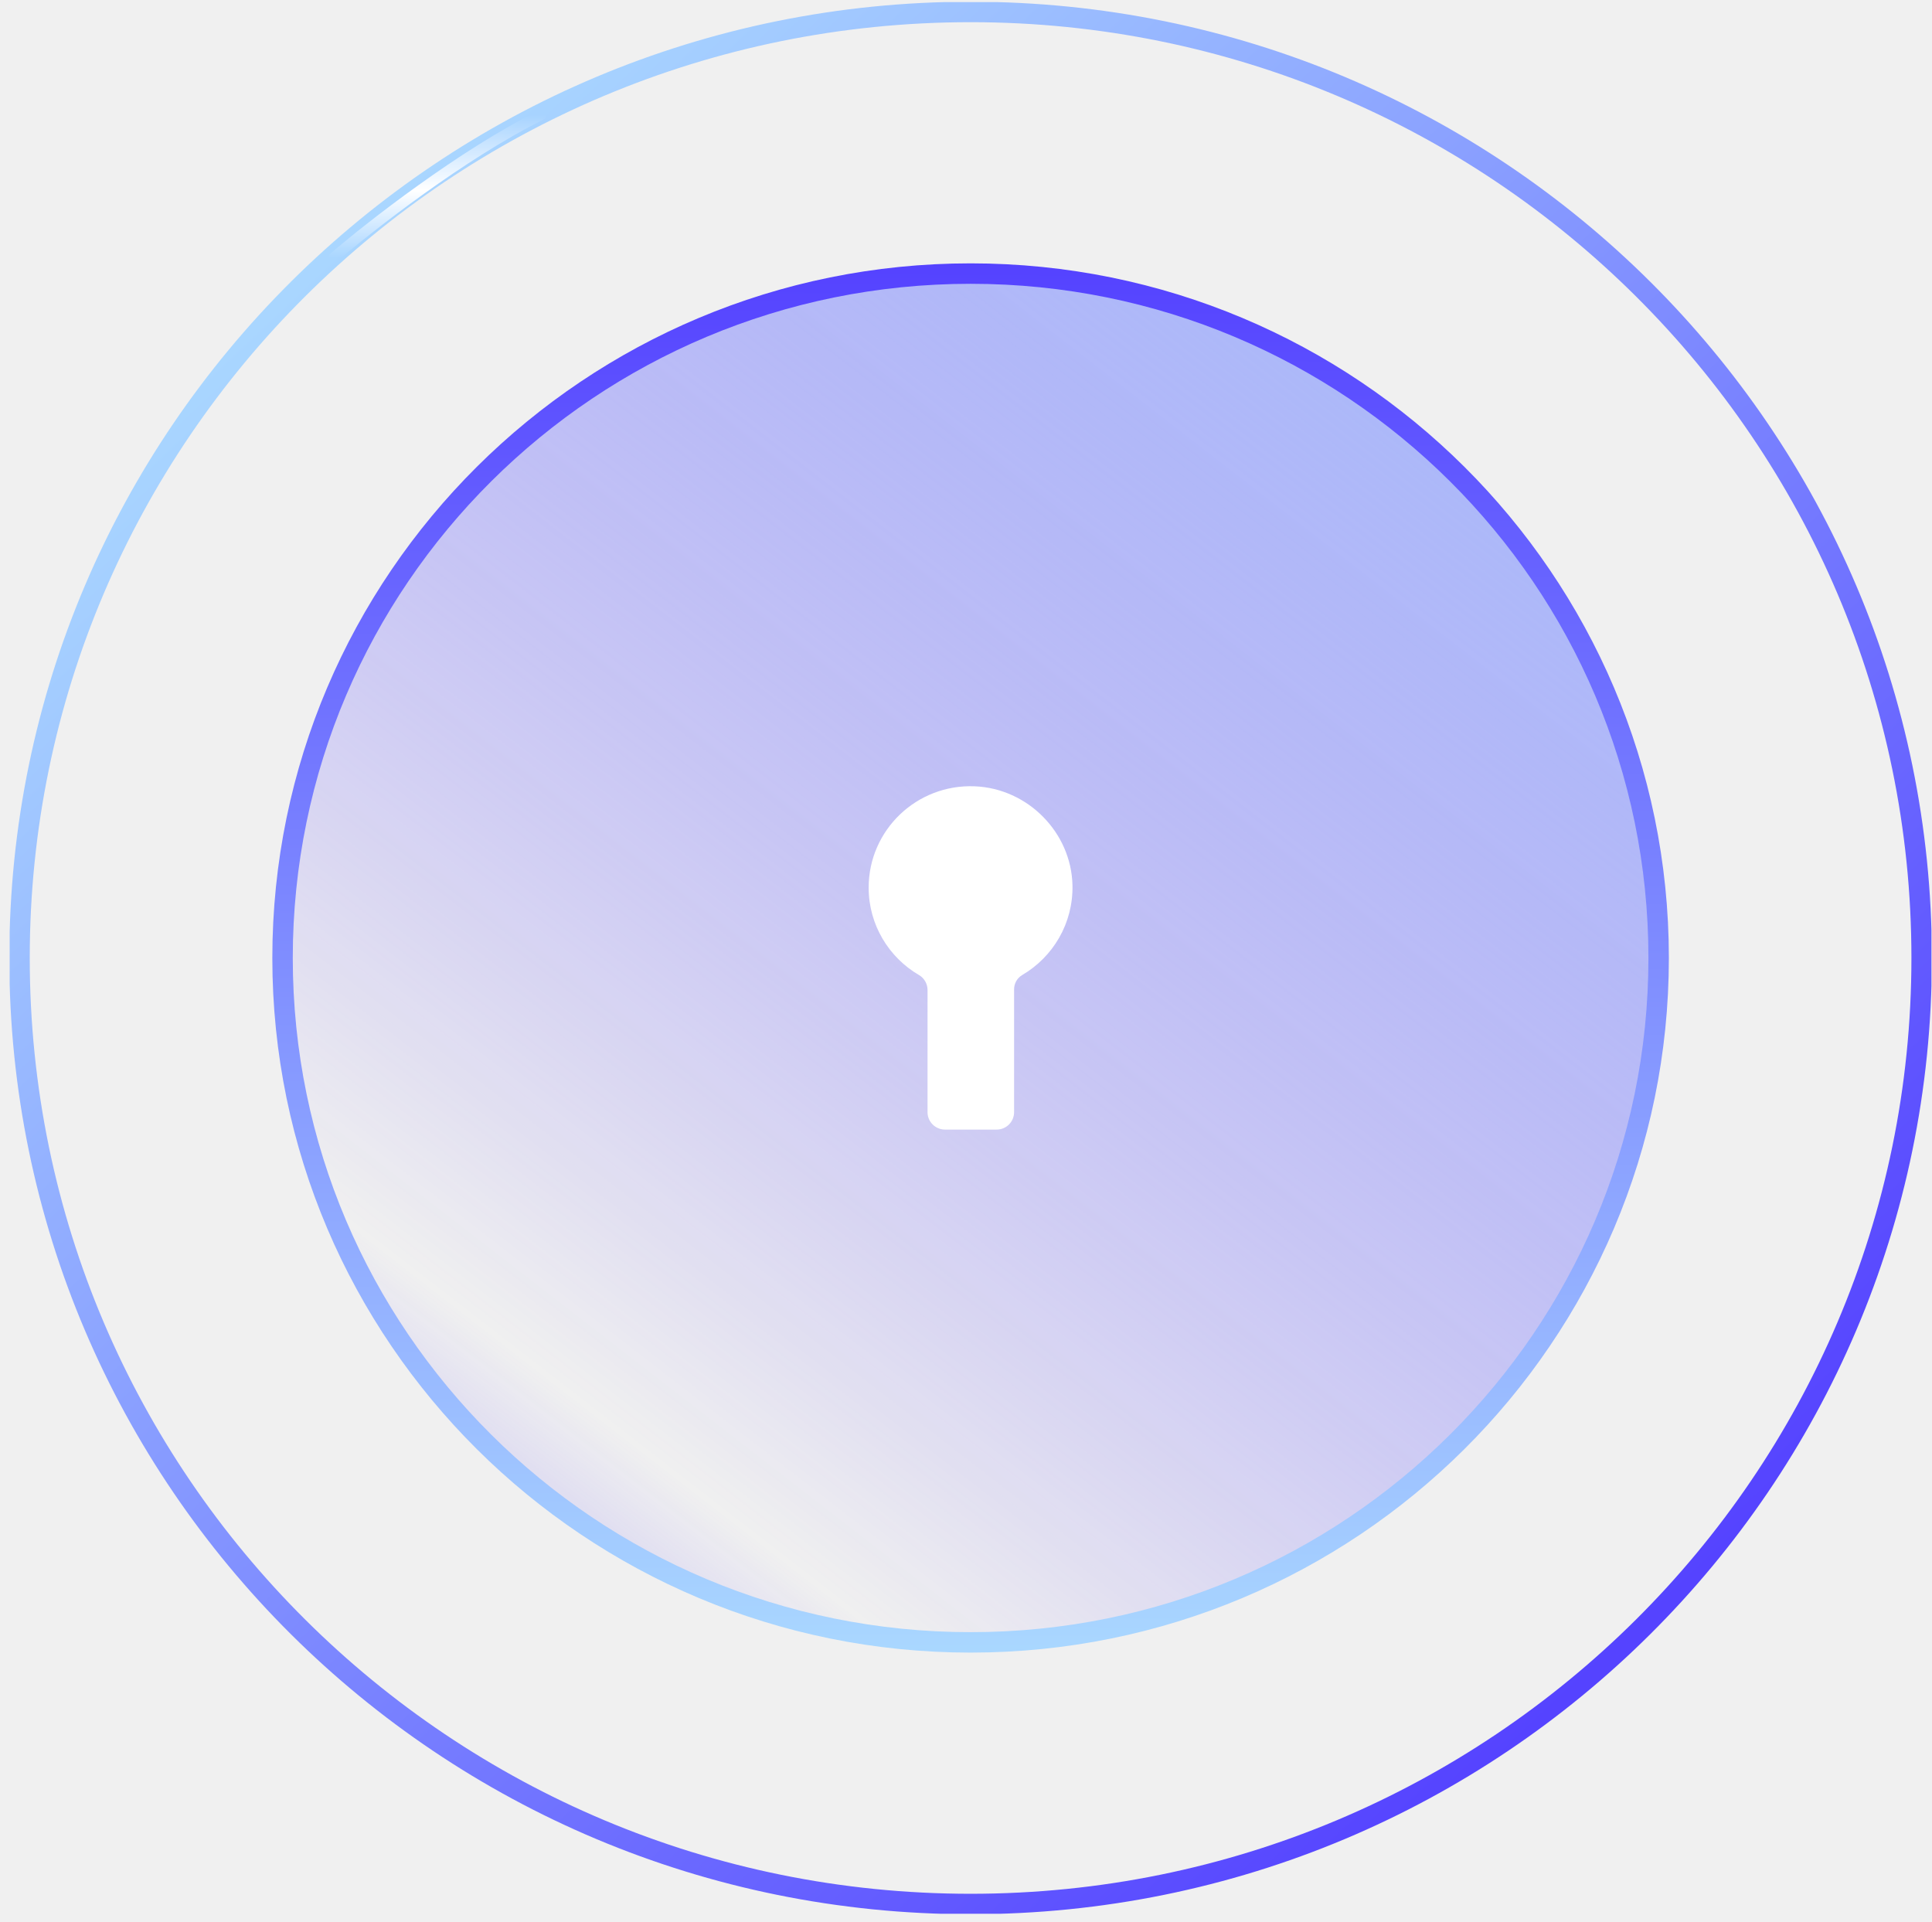
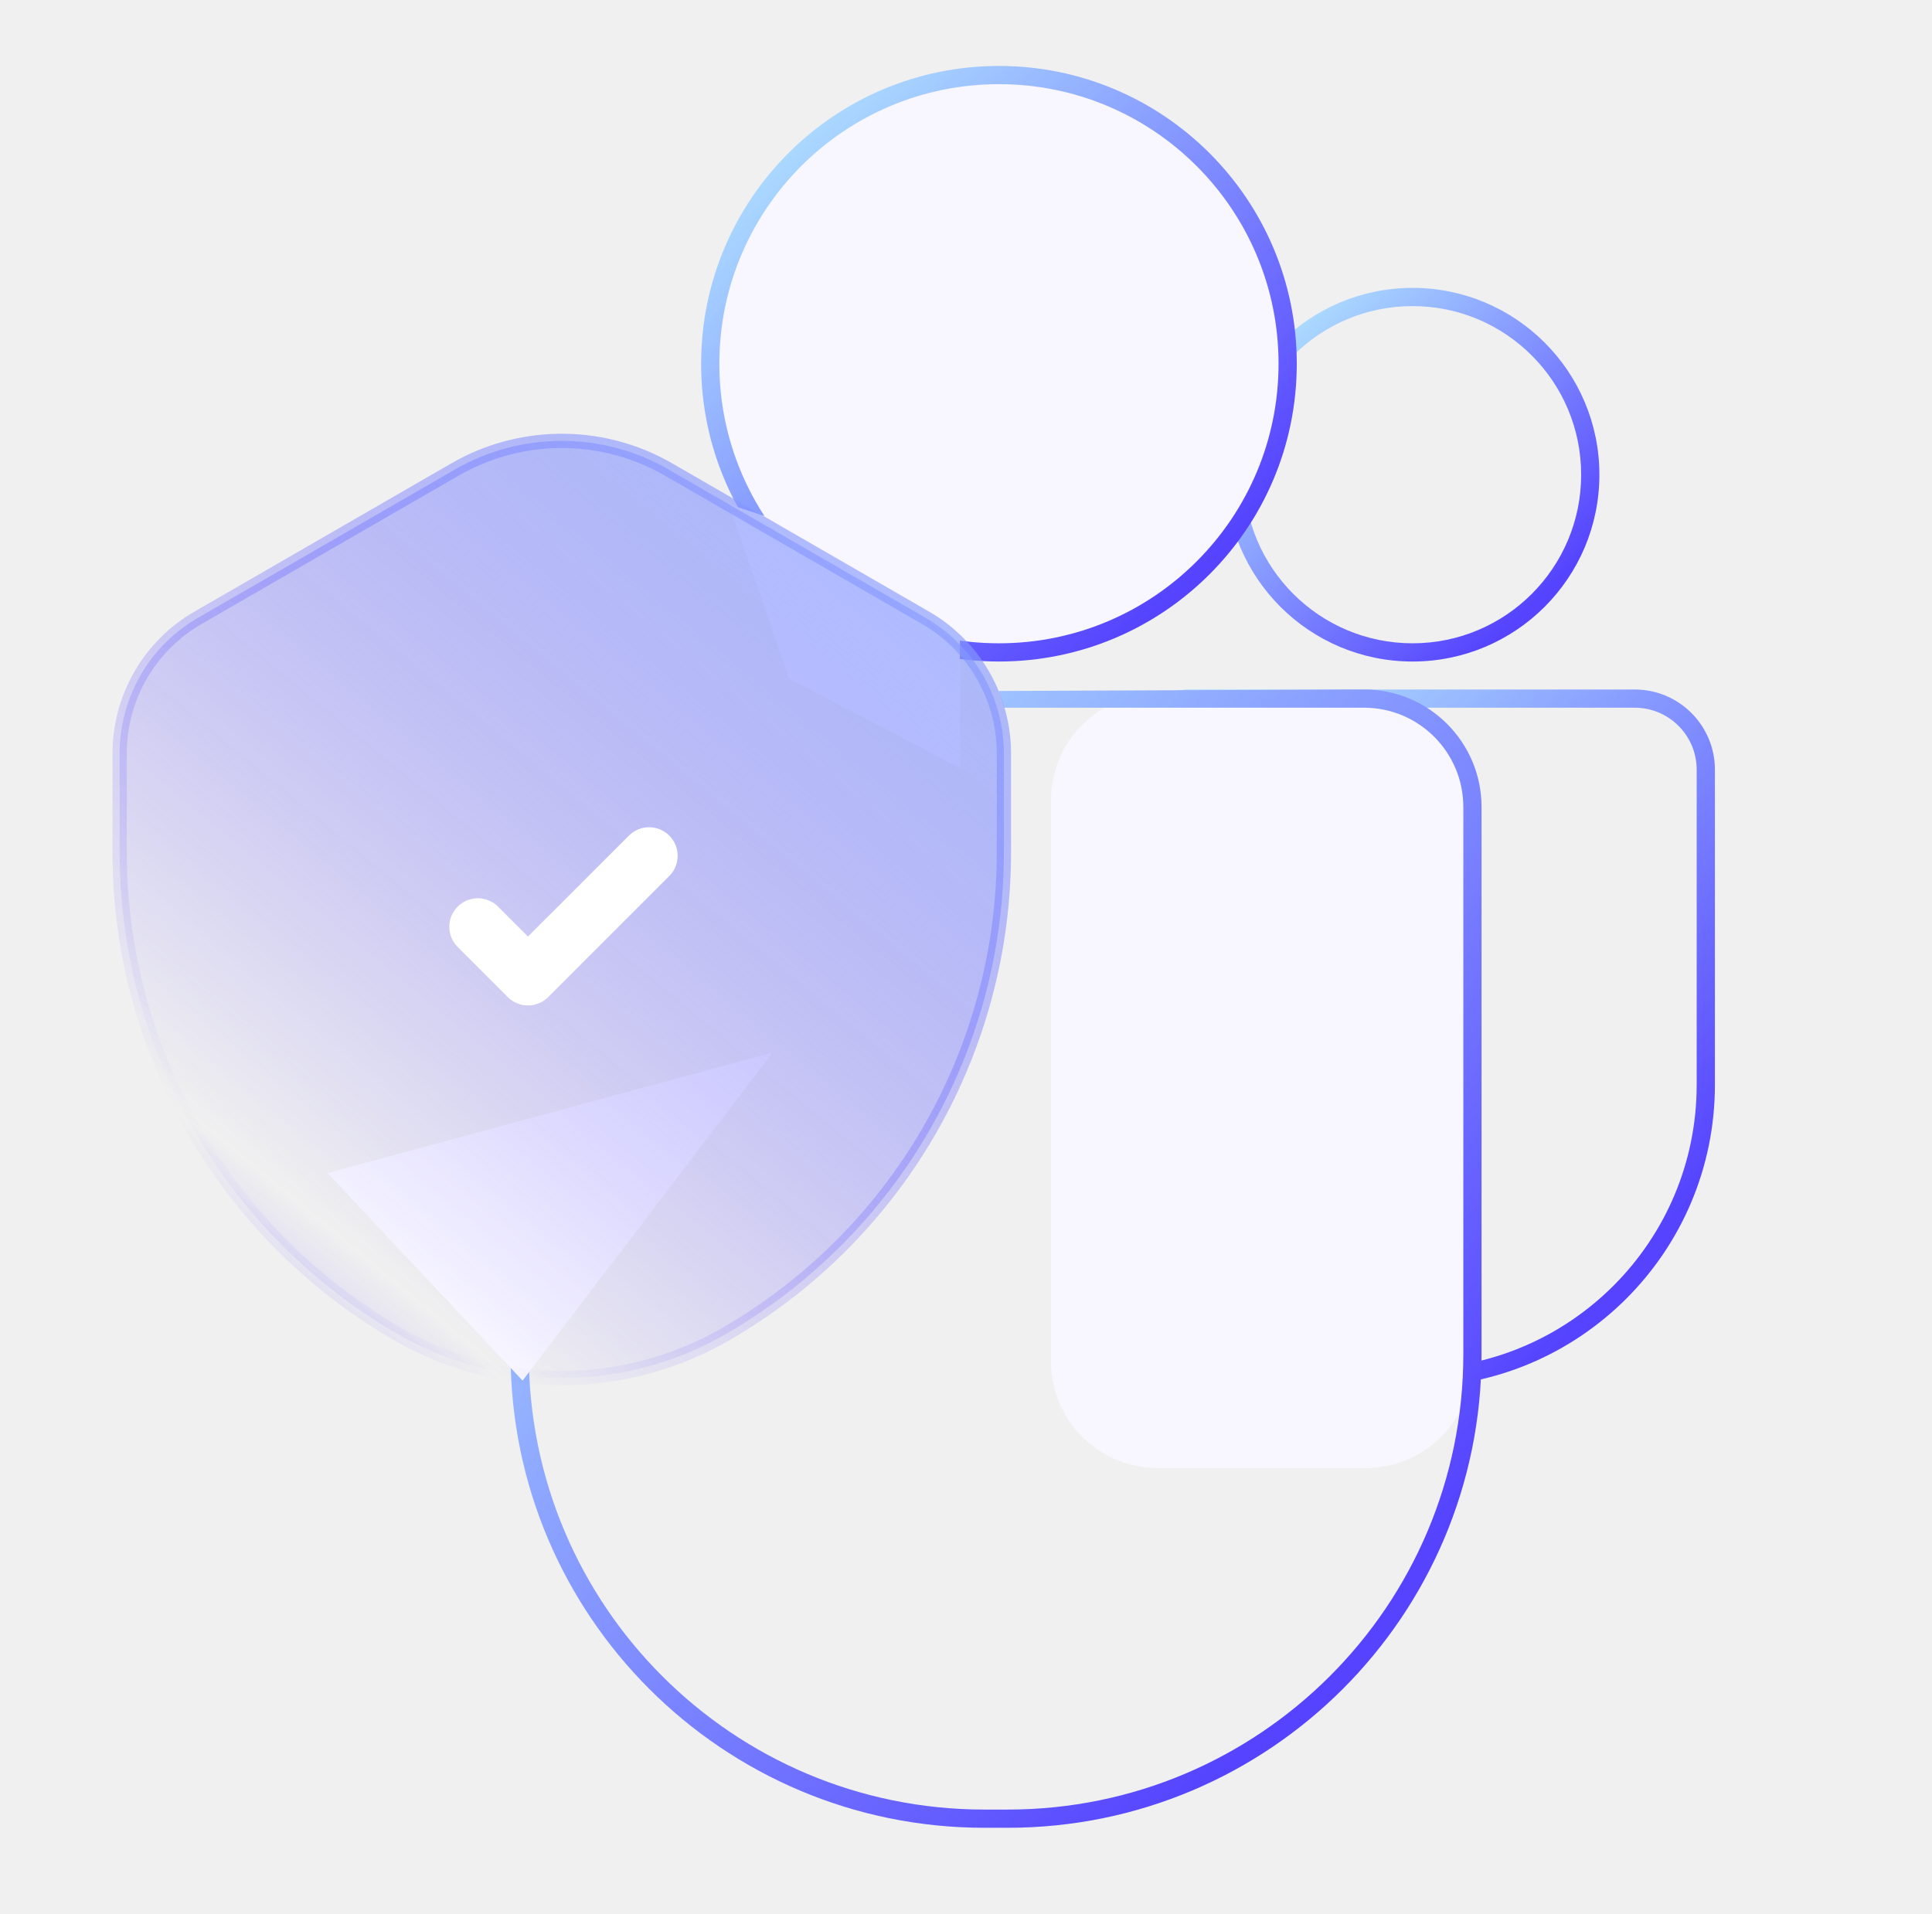
- <svg xmlns="http://www.w3.org/2000/svg" width="189" height="188" viewBox="0 0 189 188" fill="none">
-   <g clip-path="url(#clip0_458_12317)">
-     <path d="M94.948 186.257C146.332 186.257 187.987 144.824 187.987 93.713C187.987 42.603 146.332 1.17 94.948 1.17C43.565 1.17 1.91 42.603 1.91 93.713C1.91 144.824 43.565 186.257 94.948 186.257Z" stroke="url(#paint0_linear_458_12317)" stroke-width="2" stroke-miterlimit="10" />
-     <path d="M94.95 160.664C132.124 160.664 162.259 130.689 162.259 93.713C162.259 56.737 132.124 26.762 94.95 26.762C57.776 26.762 27.641 56.737 27.641 93.713C27.641 130.689 57.776 160.664 94.95 160.664Z" fill="url(#paint1_linear_458_12317)" stroke="url(#paint2_linear_458_12317)" stroke-width="2" stroke-miterlimit="10" />
-     <path d="M100.006 95.377C103.002 93.618 104.993 90.34 104.916 86.6C104.8 81.437 100.547 77.13 95.357 76.919C89.664 76.688 84.977 81.216 84.977 86.831C84.977 90.474 86.958 93.666 89.906 95.387C90.418 95.685 90.737 96.243 90.737 96.839V108.798C90.737 109.74 91.501 110.5 92.448 110.5H97.493C98.44 110.5 99.204 109.74 99.204 108.798V96.819C99.194 96.223 99.494 95.675 100.006 95.377Z" fill="white" />
-     <path d="M32.656 25.182C36.2 22.138 45.221 15.088 52.953 11.242" stroke="url(#paint3_linear_458_12317)" stroke-linecap="round" />
-   </g>
+ <svg xmlns="http://www.w3.org/2000/svg" width="212" height="210" viewBox="0 0 212 210" fill="none">
+   <path d="M186.178 84.468C186.178 80.829 183.321 77.858 179.728 77.676L179.377 77.667H130.622C126.866 77.667 123.821 80.712 123.821 84.468V119.054C123.821 136.274 137.78 150.233 155 150.233C172.219 150.233 186.178 136.274 186.178 119.054V84.468ZM188.178 119.054C188.178 137.378 173.324 152.233 155 152.233C136.675 152.233 121.821 137.378 121.821 119.054V84.468C121.821 79.608 125.761 75.667 130.622 75.667H179.377L179.831 75.679C184.481 75.915 188.178 79.759 188.178 84.468V119.054Z" fill="url(#paint0_linear_1115_78737)" />
+   <path d="M115.326 87.827C115.326 81.355 120.572 76.109 127.043 76.109H149.855C156.326 76.109 161.573 81.355 161.573 87.827V149.392C161.573 155.863 156.326 161.109 149.855 161.109H127.043C120.572 161.109 115.326 155.863 115.326 149.392V87.827Z" fill="#F8F7FF" />
+   <path d="M173.502 52.096C173.502 41.877 165.218 33.593 154.999 33.593C144.781 33.594 136.498 41.877 136.497 52.096C136.497 62.314 144.781 70.598 154.999 70.598C165.218 70.598 173.502 62.314 173.502 52.096ZM175.502 52.096C175.502 63.419 166.322 72.598 154.999 72.598C143.676 72.598 134.497 63.419 134.497 52.096C134.498 40.773 143.676 31.594 154.999 31.593C166.322 31.593 175.502 40.773 175.502 52.096Z" fill="url(#paint1_linear_1115_78737)" />
+   <path d="M56.026 148.594V135.113H58.026V148.594C58.026 176.205 80.409 198.588 108.02 198.588H110.578C138.189 198.588 160.572 176.205 160.572 148.594V88.566C160.572 82.547 155.692 77.667 149.673 77.667L110.196 77.667L109.591 75.829L149.673 75.667C156.797 75.667 162.572 81.442 162.572 88.566V148.594C162.572 177.31 139.293 200.588 110.578 200.588H108.02C79.304 200.588 56.026 177.31 56.026 148.594Z" fill="url(#paint2_linear_1115_78737)" />
+   <path d="M141.296 39.917C141.296 57.414 127.112 71.598 109.615 71.598C92.118 71.598 77.935 57.414 77.935 39.917C77.935 22.421 92.118 8.237 109.615 8.237C127.112 8.237 141.296 22.421 141.296 39.917Z" fill="#F8F7FF" />
+   <path d="M140.296 39.917C140.296 22.973 126.56 9.237 109.615 9.237C92.671 9.237 78.935 22.973 78.935 39.917C78.935 56.862 92.671 70.598 109.615 70.598C126.56 70.598 140.296 56.862 140.296 39.917ZM142.296 39.917C142.296 57.967 127.664 72.598 109.615 72.598C91.566 72.598 76.935 57.967 76.935 39.917C76.935 21.869 91.566 7.237 109.615 7.237C127.664 7.237 142.296 21.868 142.296 39.917Z" fill="url(#paint3_linear_1115_78737)" />
+   <path d="M57.341 151.508L35.935 128.74L84.78 115.508L57.341 151.508Z" fill="#F8F7FF" />
+   <path d="M105.333 63.87L79.966 55.318L86.603 74.469L105.333 84.279V63.87Z" fill="#F8F7FF" />
+   <path d="M13.13 82.685V93.541C13.13 115.354 24.769 135.507 43.653 146.41C54.791 152.84 68.505 152.84 79.635 146.41C98.527 135.507 110.159 115.346 110.159 93.541V82.685C110.159 76.544 106.885 70.873 101.566 67.803L73.369 51.527C66.117 47.337 57.172 47.337 49.919 51.527L21.722 67.803C16.404 70.873 13.13 76.544 13.13 82.685Z" fill="url(#paint4_linear_1115_78737)" />
+   <path d="M109.376 82.685C109.376 76.824 106.25 71.412 101.175 68.481L72.978 52.206H72.977C65.967 48.155 57.321 48.155 50.31 52.206L22.113 68.481C17.037 71.412 13.913 76.824 13.913 82.685V93.541C13.913 115.074 25.403 134.969 44.045 145.732C54.94 152.023 68.356 152.022 79.244 145.732L80.113 145.22C98.249 134.346 109.376 114.73 109.376 93.541V82.685ZM110.942 93.541C110.942 115.281 99.527 135.407 80.919 146.564L80.027 147.088C68.655 153.659 54.641 153.659 43.261 147.088C24.135 136.046 12.346 115.634 12.346 93.541V82.685C12.346 76.265 15.769 70.335 21.33 67.125H21.331L49.527 50.849L50.235 50.456C57.599 46.523 66.501 46.654 73.761 50.849L101.958 67.125C107.518 70.335 110.942 76.265 110.942 82.685V93.541Z" fill="url(#paint5_linear_1115_78737)" />
+   <path d="M69.011 91.703C70.235 90.48 72.219 90.479 73.442 91.703C74.666 92.926 74.666 94.911 73.442 96.134L60.15 109.425C58.926 110.649 56.943 110.649 55.719 109.425L50.22 103.927C48.997 102.704 48.997 100.72 50.22 99.496C51.444 98.273 53.428 98.273 54.652 99.496L57.934 102.779L69.011 91.703Z" fill="white" />
  <defs>
-     <linearGradient id="paint0_linear_458_12317" x1="25.89" y1="27.586" x2="154.675" y2="164.789" gradientUnits="userSpaceOnUse">
+     <linearGradient id="paint0_linear_1115_78737" x1="131.115" y1="87.309" x2="182.896" y2="134.67" gradientUnits="userSpaceOnUse">
      <stop stop-color="#AAD8FF" />
      <stop offset="1" stop-color="#5543FF" />
    </linearGradient>
-     <linearGradient id="paint1_linear_458_12317" x1="-36.788" y1="205.7" x2="151.223" y2="-36.994" gradientUnits="userSpaceOnUse">
+     <linearGradient id="paint1_linear_1115_78737" x1="140.524" y1="38.16" x2="167.673" y2="66.93" gradientUnits="userSpaceOnUse">
+       <stop stop-color="#AAD8FF" />
+       <stop offset="1" stop-color="#5543FF" />
+     </linearGradient>
+     <linearGradient id="paint2_linear_1115_78737" x1="70.499" y1="94.211" x2="155.739" y2="171.037" gradientUnits="userSpaceOnUse">
+       <stop stop-color="#AAD8FF" />
+       <stop offset="1" stop-color="#5543FF" />
+     </linearGradient>
+     <linearGradient id="paint3_linear_1115_78737" x1="86.1" y1="17.28" x2="130.202" y2="64.014" gradientUnits="userSpaceOnUse">
+       <stop stop-color="#AAD8FF" />
+       <stop offset="1" stop-color="#5543FF" />
+     </linearGradient>
+     <linearGradient id="paint4_linear_1115_78737" x1="-33.308" y1="185.825" x2="113.132" y2="8.436" gradientUnits="userSpaceOnUse">
      <stop offset="0.081" stop-color="#AAD8FF" />
      <stop offset="0.363" stop-color="#482CFF" stop-opacity="0" />
      <stop offset="1" stop-color="#AAD8FF" />
    </linearGradient>
-     <linearGradient id="paint2_linear_458_12317" x1="0.945" y1="161.626" x2="1.901" y2="25.791" gradientUnits="userSpaceOnUse">
-       <stop stop-color="#AAD8FF" />
-       <stop offset="1" stop-color="#5543FF" />
+     <linearGradient id="paint5_linear_1115_78737" x1="-34.841" y1="187.135" x2="113.804" y2="6.913" gradientUnits="userSpaceOnUse">
+       <stop offset="0.081" stop-color="#AAD8FF" />
+       <stop offset="0.363" stop-color="#482CFF" stop-opacity="0" />
+       <stop offset="1" stop-color="#AAD8FF" />
    </linearGradient>
-     <linearGradient id="paint3_linear_458_12317" x1="42.805" y1="11.242" x2="42.805" y2="25.182" gradientUnits="userSpaceOnUse">
-       <stop stop-color="white" stop-opacity="0" />
-       <stop offset="0.53" stop-color="white" />
-       <stop offset="1" stop-color="white" stop-opacity="0" />
-     </linearGradient>
-     <clipPath id="clip0_458_12317">
-       <rect width="188" height="187" fill="white" transform="translate(0.945312 0.208984)" />
-     </clipPath>
  </defs>
</svg>
